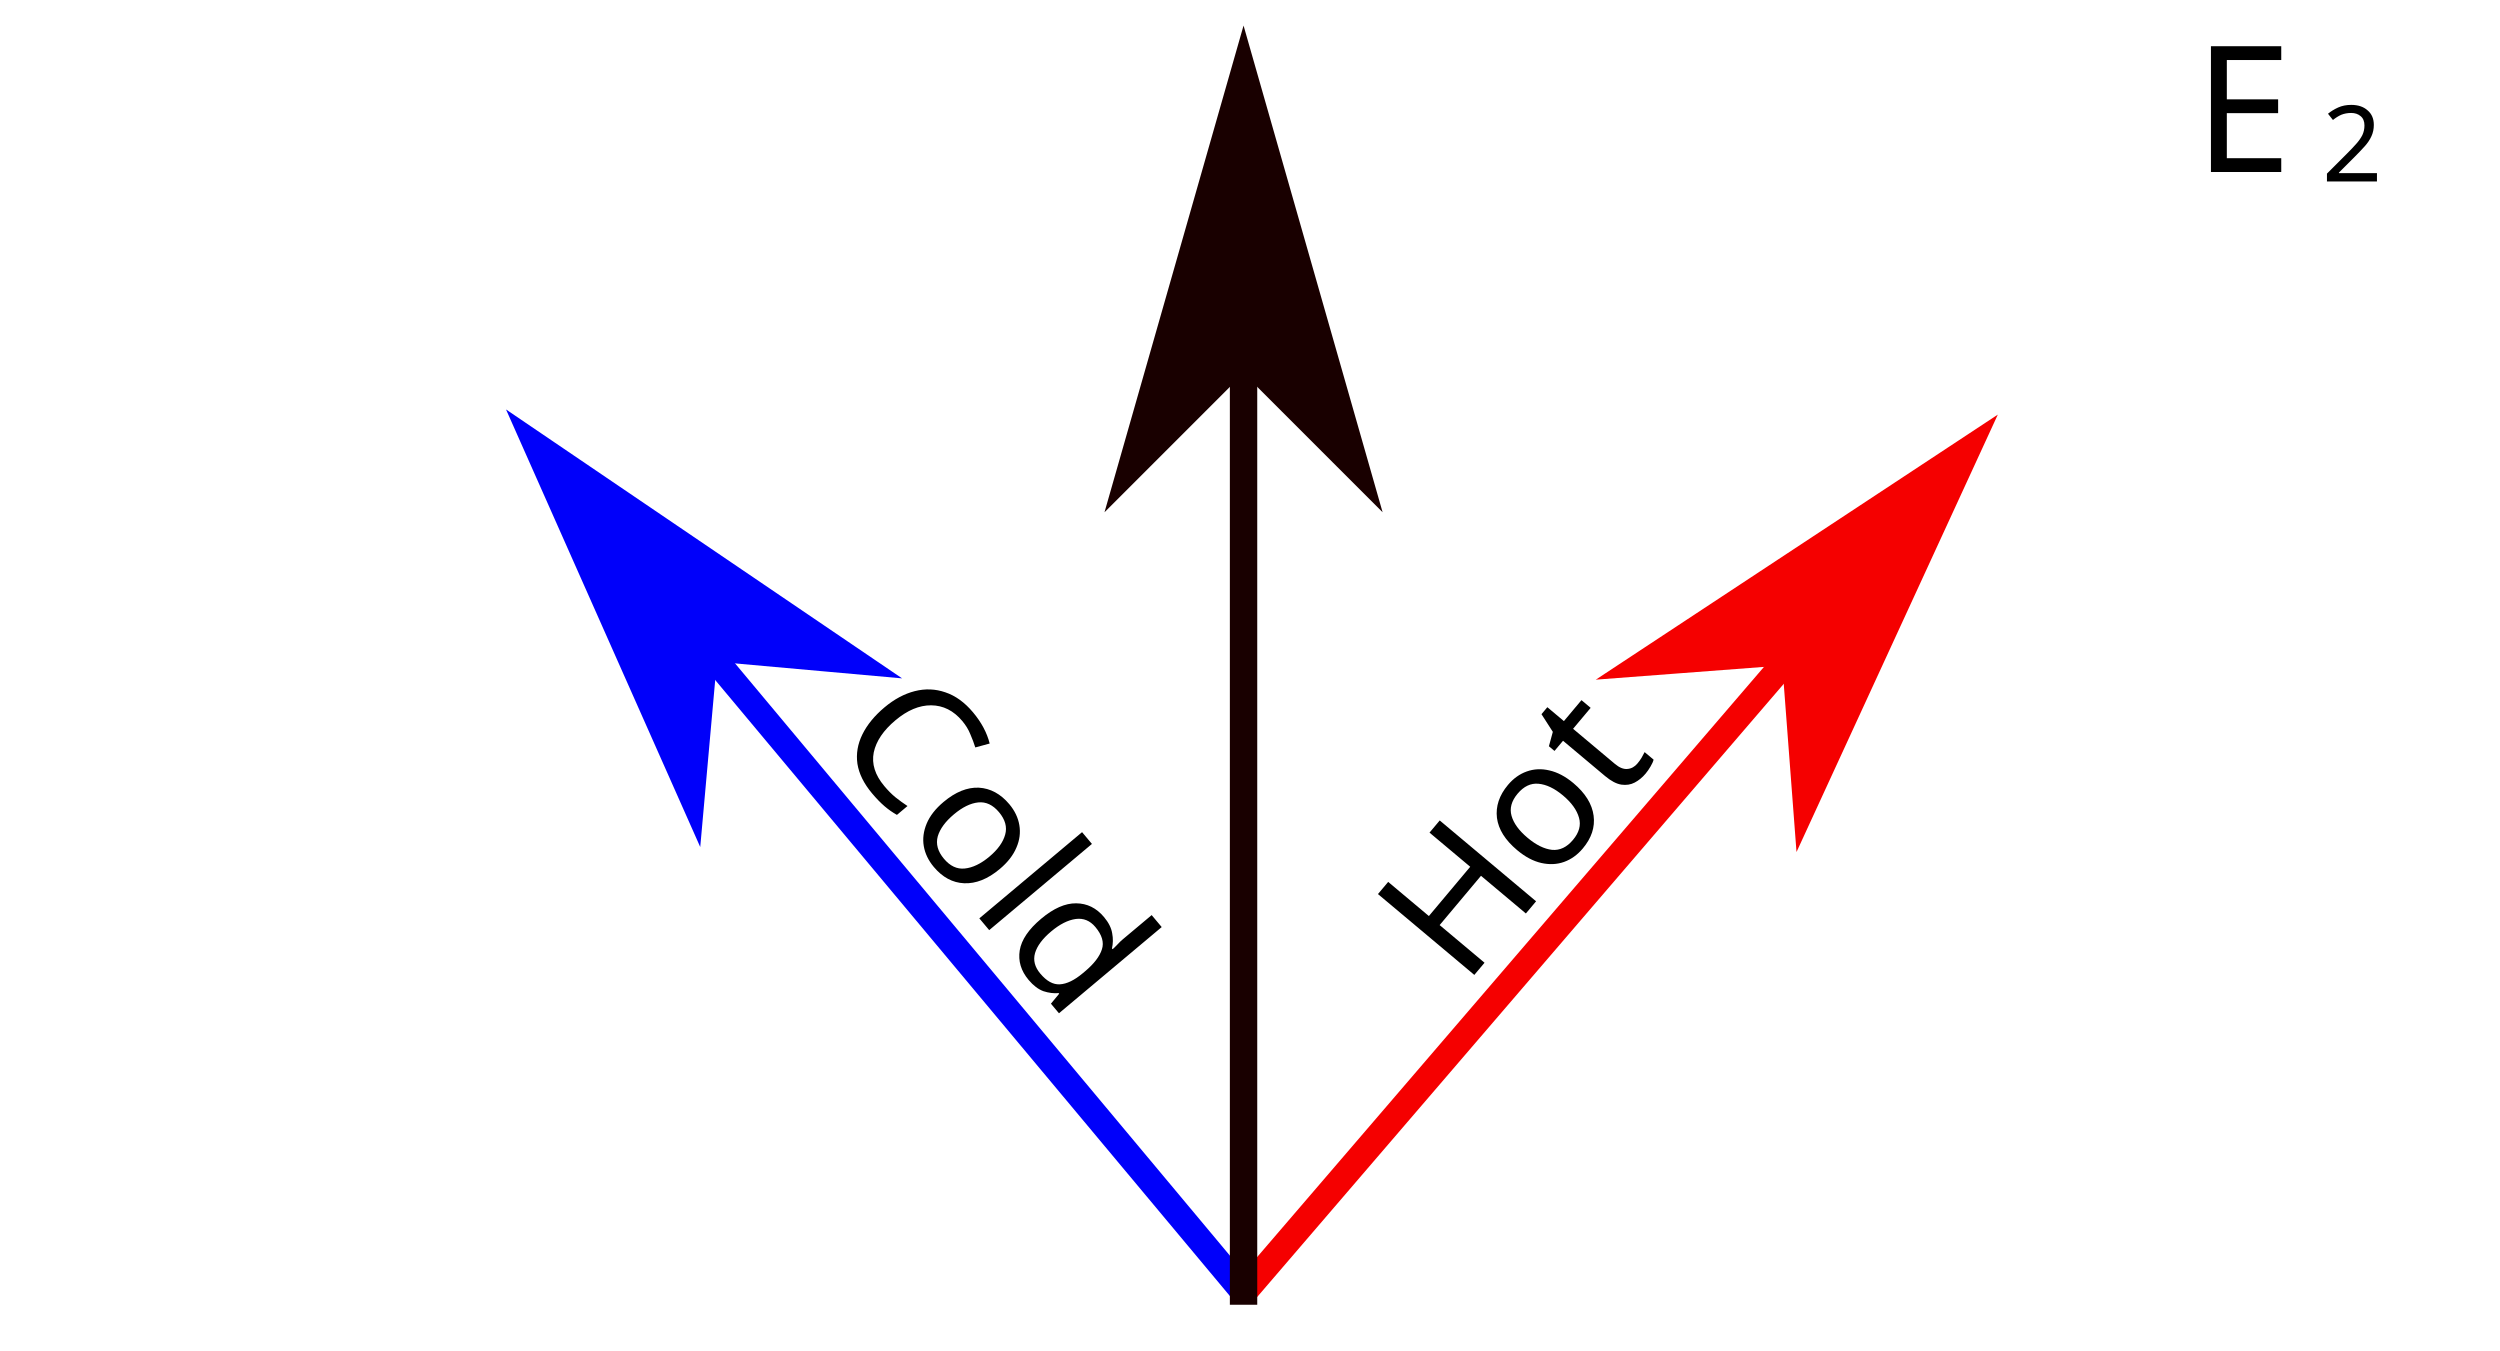
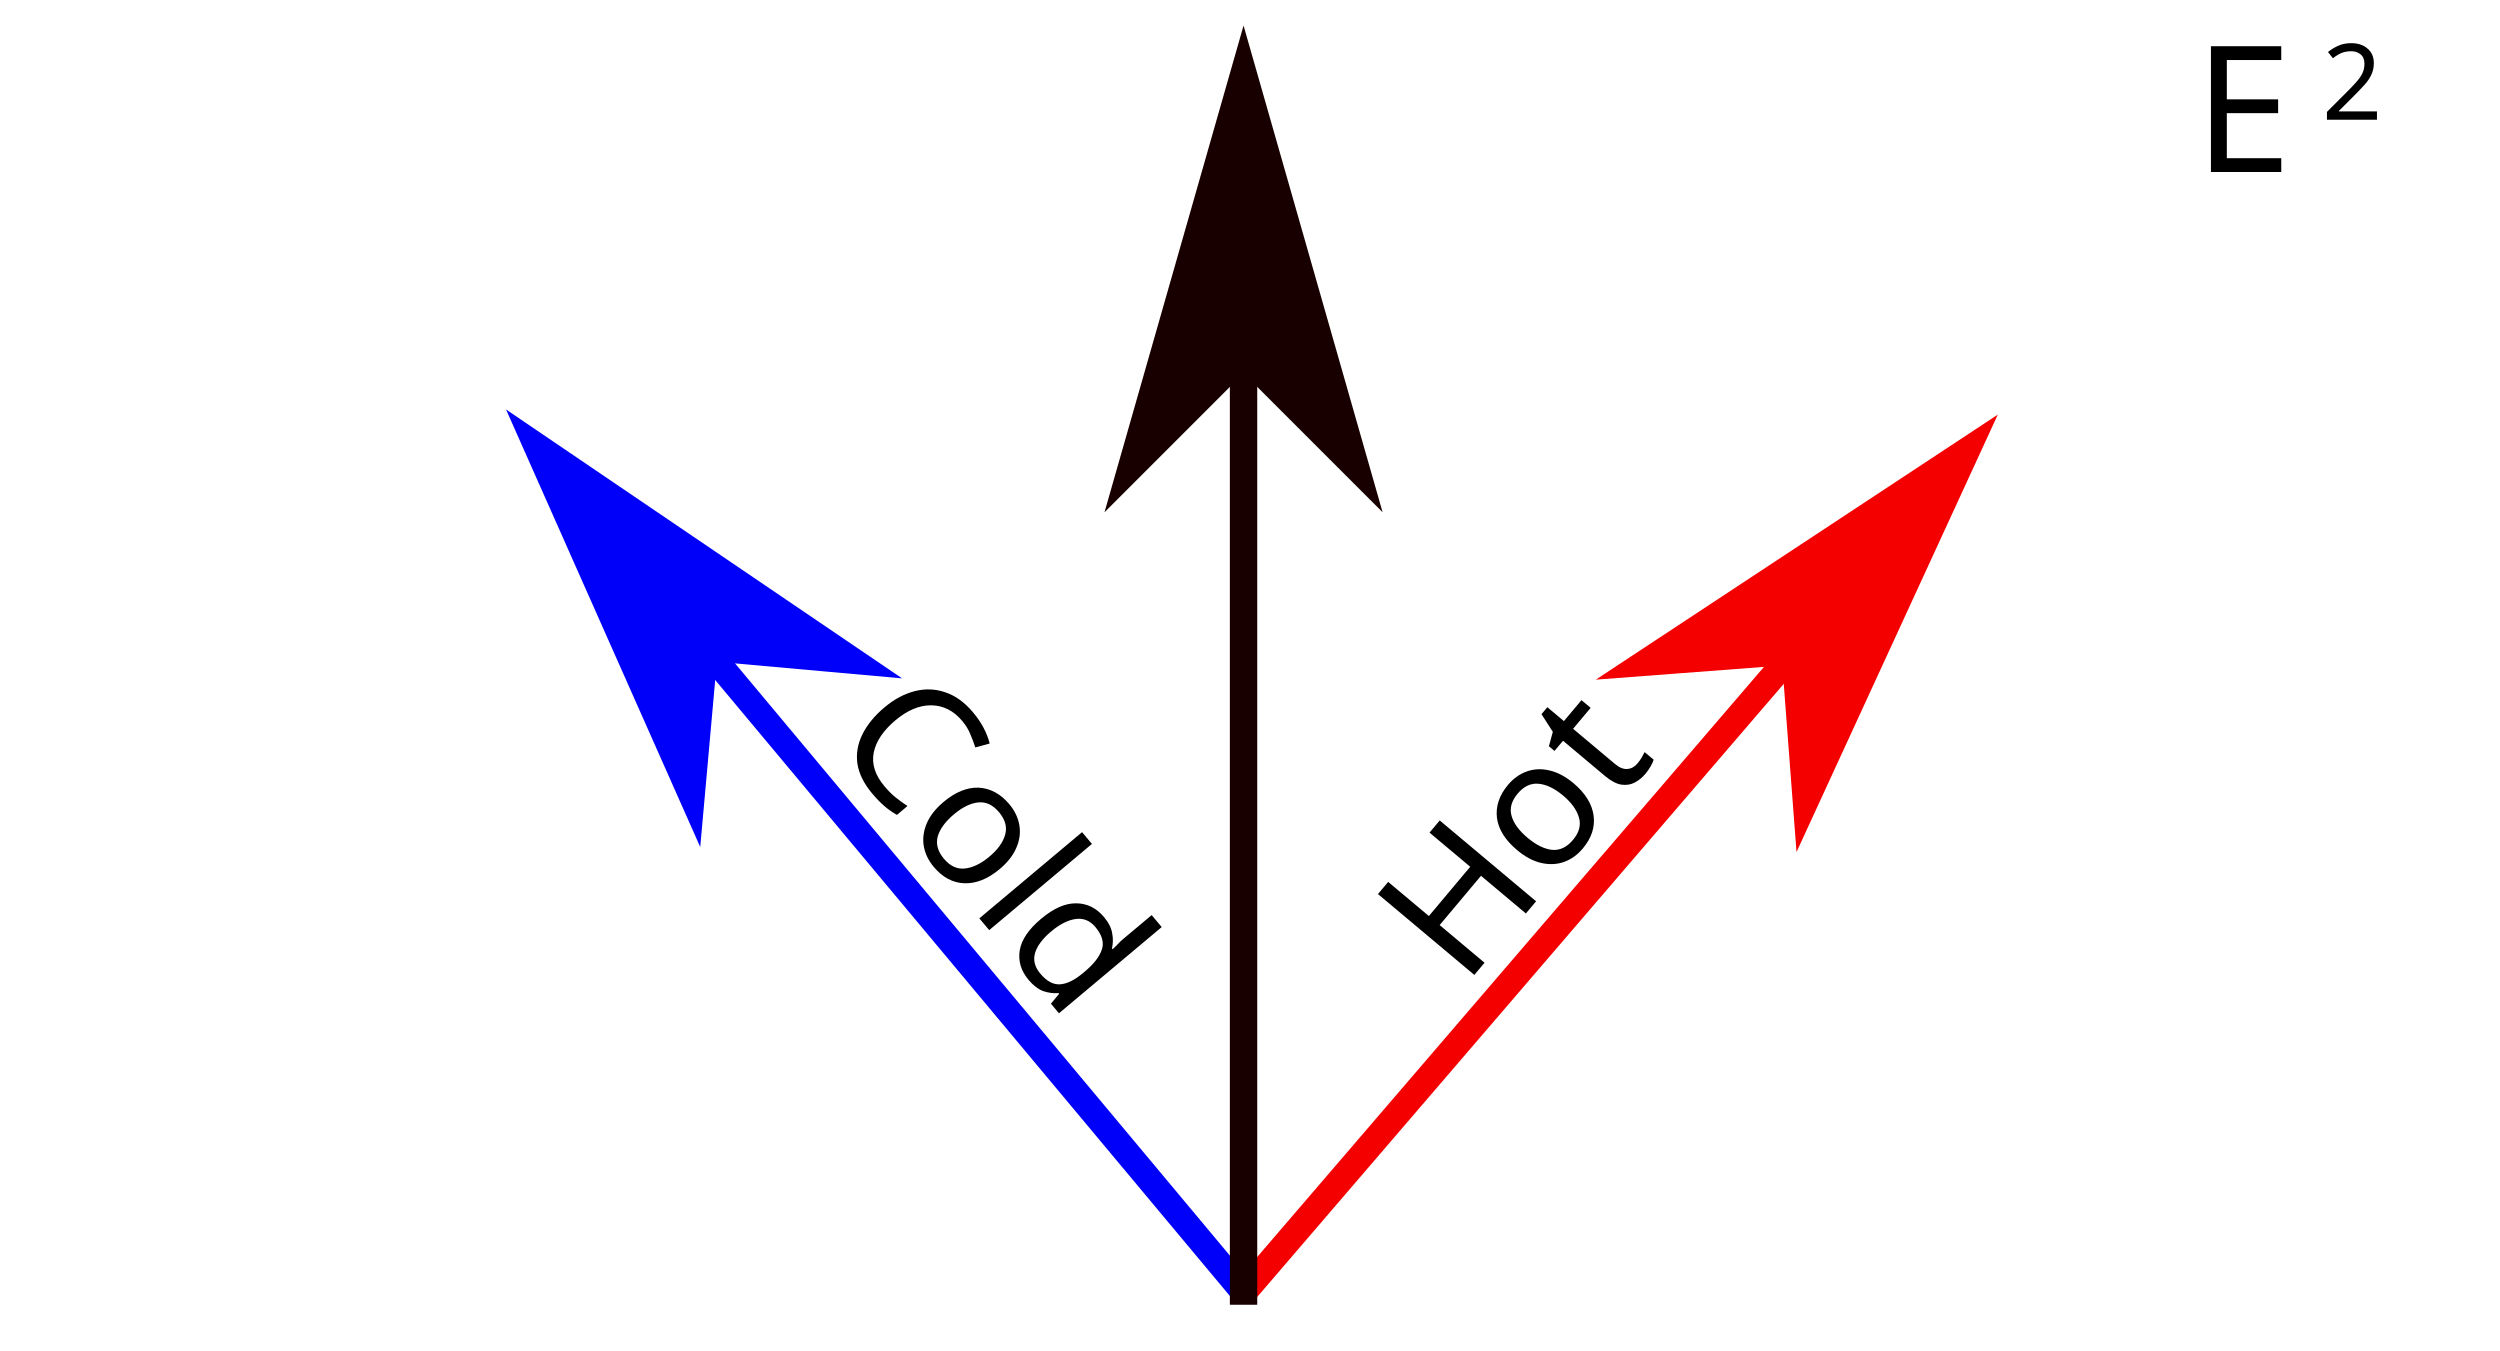
<svg xmlns="http://www.w3.org/2000/svg" width="150mm" height="81mm" viewBox="0 0 150 81" version="1.1" id="svg8">
  <defs id="defs2">
    <rect x="119.378" y="0.643" width="20.727" height="20.245" id="rect6408" />
    <marker style="overflow:visible" id="marker1272" refX="0" refY="0" orient="auto">
      <path transform="matrix(-0.8,0,0,-0.8,-10,0)" style="fill:#f50000;fill-opacity:1;fill-rule:evenodd;stroke:#f50000;stroke-width:1pt;stroke-opacity:1" d="M 0,0 5,-5 -12.5,0 5,5 Z" id="path1270" />
    </marker>
    <marker style="overflow:visible" id="Arrow1Lend" refX="0" refY="0" orient="auto">
      <path transform="matrix(-0.8,0,0,-0.8,-10,0)" style="fill:#1b0000;fill-opacity:0.98;fill-rule:evenodd;stroke:#1b0000;stroke-width:1pt;stroke-opacity:0.98" d="M 0,0 5,-5 -12.5,0 5,5 Z" id="path879" />
    </marker>
    <marker style="overflow:visible" id="marker1272-4" refX="0" refY="0" orient="auto">
      <path transform="matrix(-0.8,0,0,-0.8,-10,0)" style="fill:#000000;fill-opacity:1;fill-rule:evenodd;stroke:#000000;stroke-width:1pt;stroke-opacity:1" d="M 0,0 5,-5 -12.5,0 5,5 Z" id="path1270-9" />
    </marker>
    <marker style="overflow:visible" id="marker1272-4-5" refX="0" refY="0" orient="auto">
      <path transform="matrix(-0.8,0,0,-0.8,-10,0)" style="fill:#000000;fill-opacity:1;fill-rule:evenodd;stroke:#000000;stroke-width:1pt;stroke-opacity:1" d="M 0,0 5,-5 -12.5,0 5,5 Z" id="path1270-9-5" />
    </marker>
    <marker style="overflow:visible" id="marker1272-5" refX="0" refY="0" orient="auto">
      <path transform="matrix(-0.8,0,0,-0.8,-10,0)" style="fill:#0000fa;fill-opacity:1;fill-rule:evenodd;stroke:#0000fa;stroke-width:1pt;stroke-opacity:1" d="M 0,0 5,-5 -12.5,0 5,5 Z" id="path1270-6" />
    </marker>
    <marker style="overflow:visible" id="marker1272-1" refX="0" refY="0" orient="auto">
      <path transform="matrix(-0.8,0,0,-0.8,-10,0)" style="fill:#f50000;fill-opacity:1;fill-rule:evenodd;stroke:#f50000;stroke-width:1pt;stroke-opacity:1" d="M 0,0 5,-5 -12.5,0 5,5 Z" id="path1270-0" />
    </marker>
    <marker style="overflow:visible" id="marker1272-5-9" refX="0" refY="0" orient="auto">
      <path transform="matrix(-0.8,0,0,-0.8,-10,0)" style="fill:#0000fa;fill-opacity:1;fill-rule:evenodd;stroke:#0000fa;stroke-width:1pt;stroke-opacity:1" d="M 0,0 5,-5 -12.5,0 5,5 Z" id="path1270-6-3" />
    </marker>
    <marker style="overflow:visible" id="marker1272-3" refX="0" refY="0" orient="auto">
      <path transform="matrix(-0.8,0,0,-0.8,-10,0)" style="fill:#190000;fill-opacity:1;fill-rule:evenodd;stroke:#190000;stroke-width:1pt;stroke-opacity:1" d="M 0,0 5,-5 -12.5,0 5,5 Z" id="path1270-90" />
    </marker>
  </defs>
  <g id="layer1">
    <text xml:space="preserve" style="font-style:normal;font-weight:normal;font-size:4.233px;line-height:1.25;font-family:sans-serif;fill:#000000;fill-opacity:1;stroke:none;stroke-width:0.265" x="75.769" y="109.759" id="text1431">
      <tspan id="tspan1429" x="75.769" y="109.759" style="font-size:4.233px;stroke-width:0.265" />
    </text>
    <path style="fill:none;stroke:#f50000;stroke-width:1.563;stroke-linecap:butt;stroke-linejoin:miter;stroke-miterlimit:4;stroke-dasharray:none;stroke-dashoffset:0;stroke-opacity:1;marker-end:url(#marker1272-1)" d="M 74.489,77.716 117.892,27.178" id="path1634" />
    <path style="fill:none;stroke:#0000fa;stroke-width:1.554;stroke-linecap:butt;stroke-linejoin:miter;stroke-miterlimit:4;stroke-dasharray:none;stroke-dashoffset:0;stroke-opacity:1;marker-end:url(#marker1272-5-9)" d="M 74.784,77.734 32.295,26.882" id="path1634-7" />
    <text xml:space="preserve" style="font-style:normal;font-weight:normal;font-size:10.583px;line-height:1.25;font-family:sans-serif;fill:#000000;fill-opacity:1;stroke:none;stroke-width:0.265" x="11.018" y="105.365" id="text2121" transform="rotate(-50)">
      <tspan id="tspan2119" x="11.018" y="105.365" style="stroke-width:0.265">Hot</tspan>
    </text>
    <text xml:space="preserve" style="font-style:normal;font-weight:normal;font-size:10.583px;line-height:1.25;font-family:sans-serif;fill:#000000;fill-opacity:1;stroke:none;stroke-width:0.265" x="65.985" y="-9.594" id="text2125" transform="rotate(50)">
      <tspan id="tspan2123" x="65.985" y="-9.594" style="stroke-width:0.265">Cold</tspan>
      <tspan x="65.985" y="3.636" style="stroke-width:0.265" id="tspan2127" />
    </text>
    <path style="fill:none;stroke:#190000;stroke-width:1.643;stroke-linecap:butt;stroke-linejoin:miter;stroke-miterlimit:4;stroke-dasharray:none;stroke-dashoffset:0;stroke-opacity:1;marker-end:url(#marker1272-3)" d="M 74.613,78.285 V 4.723" id="path1634-5" />
    <text xml:space="preserve" style="font-size:65%;line-height:1.25;font-family:sans-serif;letter-spacing:0px;baseline-shift:sub;stroke-width:0.265" x="100.58" y="12.372" id="text6358">
      <tspan id="tspan6356" x="100.58" y="12.372" style="font-size:65%;baseline-shift:sub;stroke-width:0.265" />
    </text>
    <text xml:space="preserve" style="font-size:10.583px;line-height:1.25;font-family:sans-serif;letter-spacing:0px;stroke-width:0.265" x="131.626" y="10.321" id="text6376">
      <tspan id="tspan6374" x="131.626" y="10.321" style="stroke-width:0.265">E</tspan>
    </text>
-     <text xml:space="preserve" style="font-size:6.35px;line-height:1.25;font-family:sans-serif;letter-spacing:0px;baseline-shift:sub;stroke-width:0.265" x="139.319" y="8.346" id="text6380">
-       <tspan id="tspan6378" x="139.319" y="8.346" style="font-size:6.35px;baseline-shift:sub;stroke-width:0.265">2</tspan>
+     <text xml:space="preserve" style="font-size:6.35px;line-height:1.25;font-family:sans-serif;letter-spacing:0px;baseline-shift:sub;stroke-width:0.265" x="139.319" y="4.642" id="text6380">
+       <tspan id="tspan6378" x="139.319" y="4.642" style="font-size:6.35px;baseline-shift:sub;stroke-width:0.265">2</tspan>
    </text>
    <text xml:space="preserve" id="text6406" style="font-size:10.583px;line-height:1.25;font-family:sans-serif;letter-spacing:0px;white-space:pre;shape-inside:url(#rect6408)" />
  </g>
</svg>
